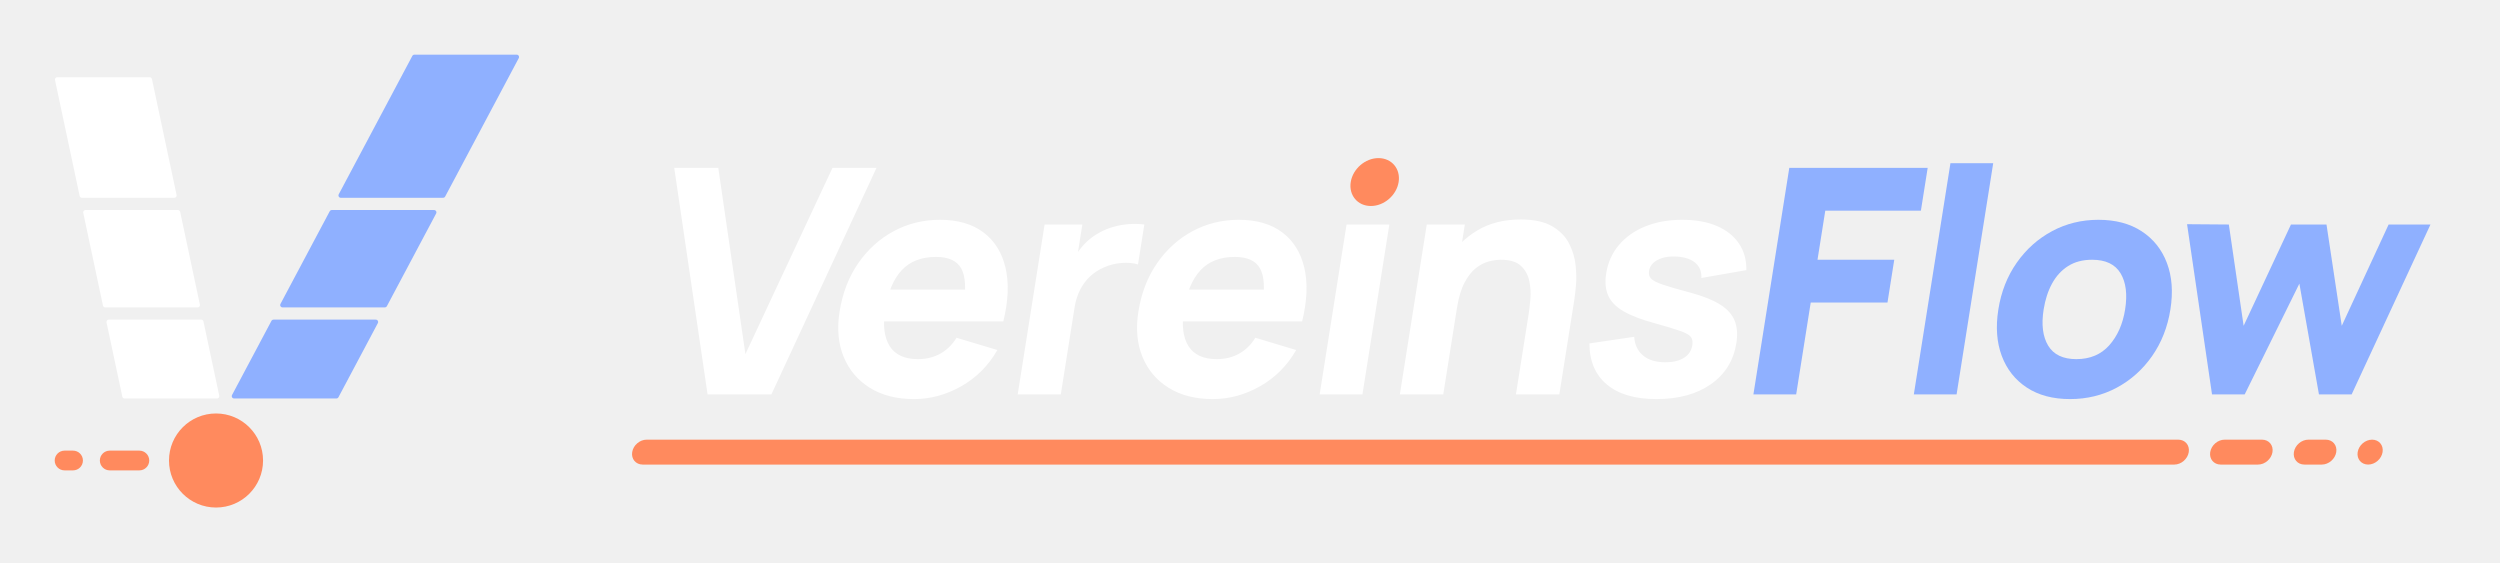
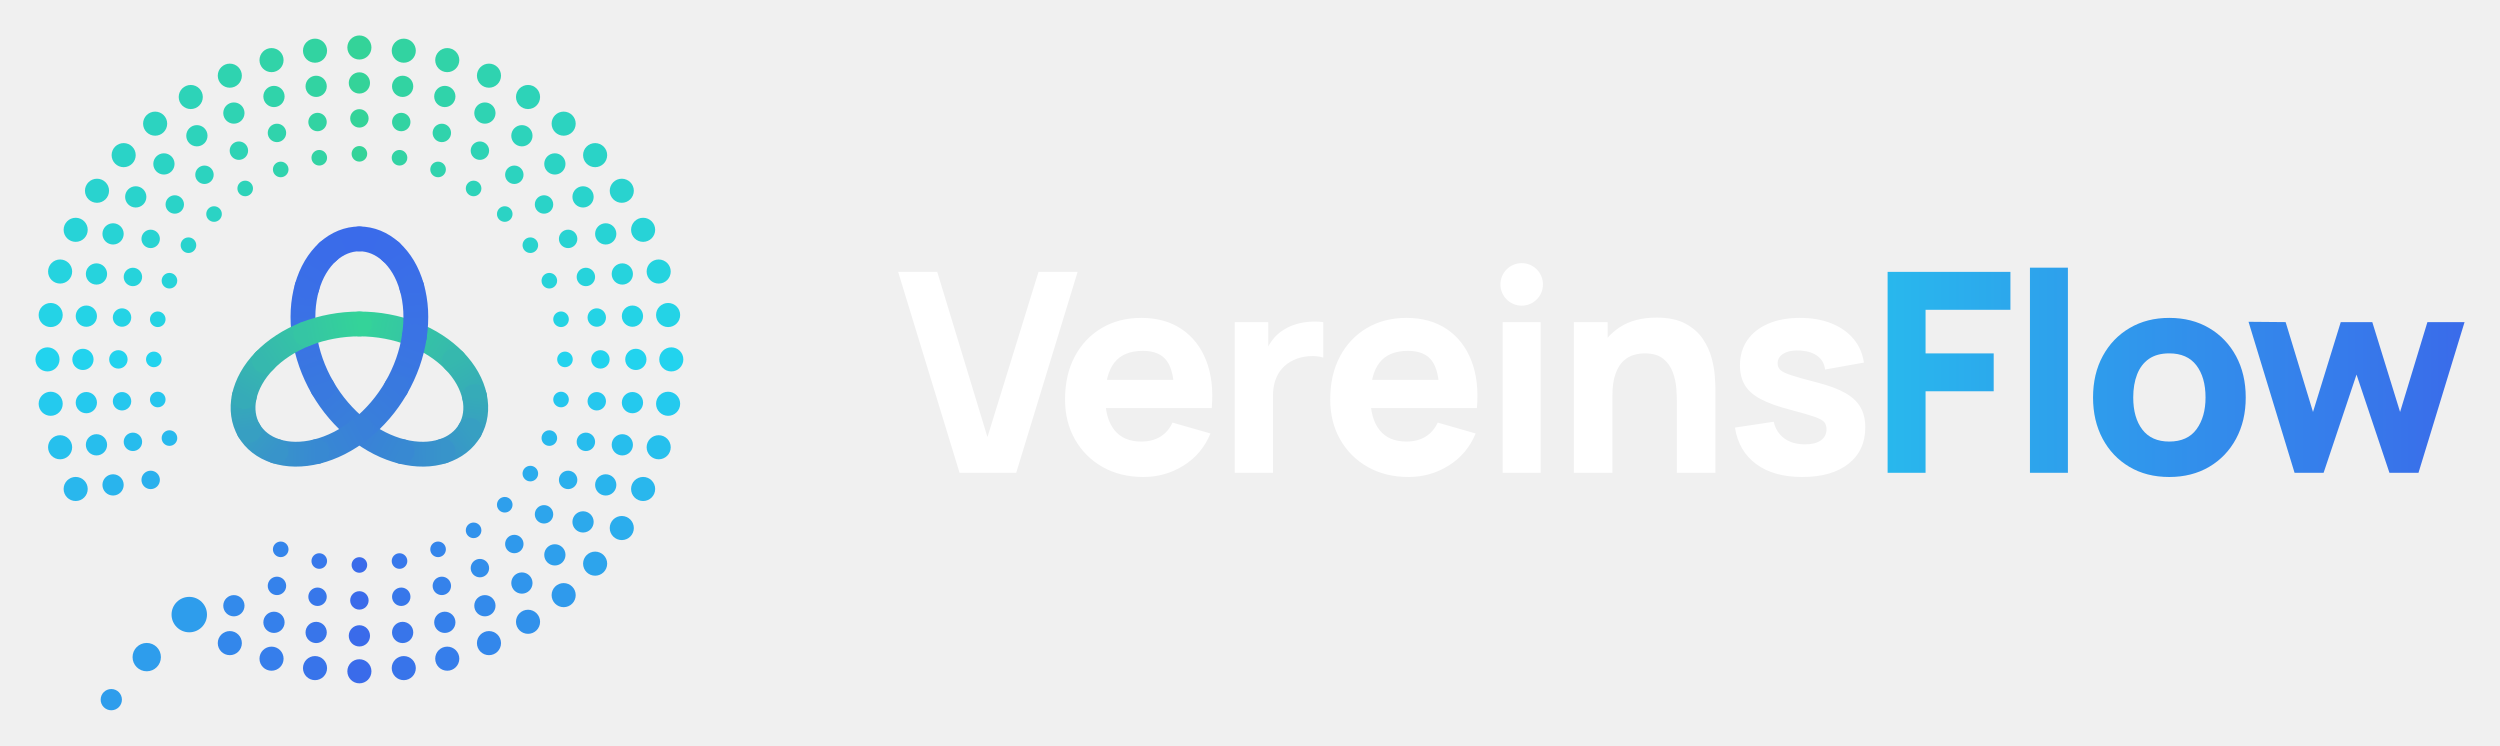
- <svg xmlns="http://www.w3.org/2000/svg" width="1325" height="298" viewBox="-28.8 -28.8 1324.7 297.6" role="img" aria-label="VereinsFlow">
-   <g transform="translate(-40.62 53.08) scale(0.9969)">
-     <rect x="64.93" y="157.22" width="26.25" height="10.50" rx="5.25" fill="#FF8A5E" />
-     <rect x="40.93" y="157.22" width="15.00" height="10.50" rx="5.25" fill="#FF8A5E" />
-     <path d="M42.32 -40.00 L91.40 -40.00 L104.49 21.58 L55.41 21.58 Z" fill="#FFFFFF" stroke="#FFFFFF" stroke-width="2.5" stroke-linejoin="round" />
-     <path d="M57.33 30.58 L106.40 30.58 L116.87 79.84 L67.80 79.84 Z" fill="#FFFFFF" stroke="#FFFFFF" stroke-width="2.5" stroke-linejoin="round" />
-     <path d="M69.71 88.84 L118.78 88.84 L127.16 128.25 L78.09 128.25 Z" fill="#FFFFFF" stroke="#FFFFFF" stroke-width="2.5" stroke-linejoin="round" />
-     <path d="M286.49 -52.00 L232.13 -52.00 L193.00 21.58 L247.37 21.58 Z" fill="#8FB0FF" stroke="#8FB0FF" stroke-width="2.5" stroke-linejoin="round" />
-     <path d="M242.58 30.58 L188.22 30.58 L162.03 79.84 L216.39 79.84 Z" fill="#8FB0FF" stroke="#8FB0FF" stroke-width="2.5" stroke-linejoin="round" />
-     <path d="M211.60 88.84 L157.24 88.84 L136.29 128.25 L190.65 128.25 Z" fill="#8FB0FF" stroke="#8FB0FF" stroke-width="2.5" stroke-linejoin="round" />
-     <circle cx="126.68" cy="162.47" r="25.00" fill="#FF8A5E" />
+ <svg xmlns="http://www.w3.org/2000/svg" width="705.35" height="210.4" viewBox="0 0 705.35 210.4" role="img" aria-label="VereinsFlow">
+   <defs>
+     <linearGradient id="vfhweissk0" gradientUnits="userSpaceOnUse" x1="101.4" y1="91.4" x2="116.51" y2="94.21">
+       <stop offset="0" stop-color="#34D399" />
+       <stop offset="1" stop-color="#35C5A4" />
+     </linearGradient>
+     <linearGradient id="vfhweissk1" gradientUnits="userSpaceOnUse" x1="116.51" y1="94.21" x2="128.18" y2="101.79">
+       <stop offset="0" stop-color="#35C5A4" />
+       <stop offset="1" stop-color="#36B8AE" />
+     </linearGradient>
+     <linearGradient id="vfhweissk2" gradientUnits="userSpaceOnUse" x1="128.18" y1="101.79" x2="133.89" y2="111.89">
+       <stop offset="0" stop-color="#36B8AE" />
+       <stop offset="1" stop-color="#36ABB8" />
+     </linearGradient>
+     <linearGradient id="vfhweissk3" gradientUnits="userSpaceOnUse" x1="133.89" y1="111.89" x2="132.58" y2="121.4">
+       <stop offset="0" stop-color="#36ABB8" />
+       <stop offset="1" stop-color="#379FC2" />
+     </linearGradient>
+     <linearGradient id="vfhweissk4" gradientUnits="userSpaceOnUse" x1="132.58" y1="121.4" x2="124.99" y2="127.29">
+       <stop offset="0" stop-color="#379FC2" />
+       <stop offset="1" stop-color="#3894CA" />
+     </linearGradient>
+     <linearGradient id="vfhweissk5" gradientUnits="userSpaceOnUse" x1="124.99" y1="127.29" x2="113.4" y2="127.4">
+       <stop offset="0" stop-color="#3894CA" />
+       <stop offset="1" stop-color="#3889D2" />
+     </linearGradient>
+     <linearGradient id="vfhweissk6" gradientUnits="userSpaceOnUse" x1="113.4" y1="127.4" x2="100.99" y2="121.08">
+       <stop offset="0" stop-color="#3889D2" />
+       <stop offset="1" stop-color="#3980D9" />
+     </linearGradient>
+     <linearGradient id="vfhweissk7" gradientUnits="userSpaceOnUse" x1="100.99" y1="121.08" x2="91.01" y2="109.4">
+       <stop offset="0" stop-color="#3980D9" />
+       <stop offset="1" stop-color="#3979DF" />
+     </linearGradient>
+     <linearGradient id="vfhweissk8" gradientUnits="userSpaceOnUse" x1="91.01" y1="109.4" x2="85.89" y2="94.91">
+       <stop offset="0" stop-color="#3979DF" />
+       <stop offset="1" stop-color="#3A73E4" />
+     </linearGradient>
+     <linearGradient id="vfhweissk9" gradientUnits="userSpaceOnUse" x1="85.89" y1="94.91" x2="86.62" y2="81.01">
+       <stop offset="0" stop-color="#3A73E4" />
+       <stop offset="1" stop-color="#3A6FE7" />
+     </linearGradient>
+     <linearGradient id="vfhweissk10" gradientUnits="userSpaceOnUse" x1="86.62" y1="81.01" x2="92.51" y2="71.02">
+       <stop offset="0" stop-color="#3A6FE7" />
+       <stop offset="1" stop-color="#3A6CE9" />
+     </linearGradient>
+     <linearGradient id="vfhweissk11" gradientUnits="userSpaceOnUse" x1="92.51" y1="71.02" x2="101.4" y2="67.4">
+       <stop offset="0" stop-color="#3A6CE9" />
+       <stop offset="1" stop-color="#3A6BEA" />
+     </linearGradient>
+     <linearGradient id="vfhweissk12" gradientUnits="userSpaceOnUse" x1="101.4" y1="67.4" x2="110.29" y2="71.02">
+       <stop offset="0" stop-color="#3A6BEA" />
+       <stop offset="1" stop-color="#3A6CE9" />
+     </linearGradient>
+     <linearGradient id="vfhweissk13" gradientUnits="userSpaceOnUse" x1="110.29" y1="71.02" x2="116.18" y2="81.01">
+       <stop offset="0" stop-color="#3A6CE9" />
+       <stop offset="1" stop-color="#3A6FE7" />
+     </linearGradient>
+     <linearGradient id="vfhweissk14" gradientUnits="userSpaceOnUse" x1="116.18" y1="81.01" x2="116.91" y2="94.91">
+       <stop offset="0" stop-color="#3A6FE7" />
+       <stop offset="1" stop-color="#3A73E4" />
+     </linearGradient>
+     <linearGradient id="vfhweissk15" gradientUnits="userSpaceOnUse" x1="116.91" y1="94.91" x2="111.79" y2="109.4">
+       <stop offset="0" stop-color="#3A73E4" />
+       <stop offset="1" stop-color="#3979DF" />
+     </linearGradient>
+     <linearGradient id="vfhweissk16" gradientUnits="userSpaceOnUse" x1="111.79" y1="109.4" x2="101.81" y2="121.08">
+       <stop offset="0" stop-color="#3979DF" />
+       <stop offset="1" stop-color="#3980D9" />
+     </linearGradient>
+     <linearGradient id="vfhweissk17" gradientUnits="userSpaceOnUse" x1="101.81" y1="121.08" x2="89.4" y2="127.4">
+       <stop offset="0" stop-color="#3980D9" />
+       <stop offset="1" stop-color="#3889D2" />
+     </linearGradient>
+     <linearGradient id="vfhweissk18" gradientUnits="userSpaceOnUse" x1="89.4" y1="127.4" x2="77.81" y2="127.29">
+       <stop offset="0" stop-color="#3889D2" />
+       <stop offset="1" stop-color="#3894CA" />
+     </linearGradient>
+     <linearGradient id="vfhweissk19" gradientUnits="userSpaceOnUse" x1="77.81" y1="127.29" x2="70.22" y2="121.4">
+       <stop offset="0" stop-color="#3894CA" />
+       <stop offset="1" stop-color="#379FC2" />
+     </linearGradient>
+     <linearGradient id="vfhweissk20" gradientUnits="userSpaceOnUse" x1="70.22" y1="121.4" x2="68.91" y2="111.89">
+       <stop offset="0" stop-color="#379FC2" />
+       <stop offset="1" stop-color="#36ABB8" />
+     </linearGradient>
+     <linearGradient id="vfhweissk21" gradientUnits="userSpaceOnUse" x1="68.91" y1="111.89" x2="74.62" y2="101.79">
+       <stop offset="0" stop-color="#36ABB8" />
+       <stop offset="1" stop-color="#36B8AE" />
+     </linearGradient>
+     <linearGradient id="vfhweissk22" gradientUnits="userSpaceOnUse" x1="74.62" y1="101.79" x2="86.29" y2="94.21">
+       <stop offset="0" stop-color="#36B8AE" />
+       <stop offset="1" stop-color="#35C5A4" />
+     </linearGradient>
+     <linearGradient id="vfhweissk23" gradientUnits="userSpaceOnUse" x1="86.29" y1="94.21" x2="101.4" y2="91.4">
+       <stop offset="0" stop-color="#35C5A4" />
+       <stop offset="1" stop-color="#34D399" />
+     </linearGradient>
+     <linearGradient id="vfhweissf" gradientUnits="userSpaceOnUse" x1="253.4" y1="0" x2="695.35" y2="0">
+       <stop offset="0" stop-color="#34D399" />
+       <stop offset="0.5" stop-color="#22D3EE" />
+       <stop offset="1" stop-color="#3A6BEA" />
+     </linearGradient>
+   </defs>
+   <circle cx="101.4" cy="13.4" r="3.4" fill="#34D399" />
+   <circle cx="113.92" cy="14.3" r="3.4" fill="#32D3A1" />
+   <circle cx="126.19" cy="16.96" r="3.4" fill="#31D3A8" />
+   <circle cx="137.96" cy="21.35" r="3.4" fill="#2FD3B0" />
+   <circle cx="148.98" cy="27.37" r="3.4" fill="#2DD3B8" />
+   <circle cx="159.03" cy="34.89" r="3.4" fill="#2CD3C0" />
+   <circle cx="167.91" cy="43.77" r="3.4" fill="#2AD3C7" />
+   <circle cx="175.43" cy="53.82" r="3.4" fill="#29D3CF" />
+   <circle cx="181.45" cy="64.84" r="3.4" fill="#27D3D7" />
+   <circle cx="185.84" cy="76.61" r="3.4" fill="#25D3DF" />
+   <circle cx="188.5" cy="88.88" r="3.4" fill="#24D3E6" />
+   <circle cx="189.4" cy="101.4" r="3.4" fill="#22D3EE" />
+   <circle cx="188.5" cy="113.92" r="3.4" fill="#24CAEE" />
+   <circle cx="185.84" cy="126.19" r="3.4" fill="#26C0ED" />
+   <circle cx="181.45" cy="137.96" r="3.4" fill="#29B7ED" />
+   <circle cx="175.43" cy="148.98" r="3.4" fill="#2BADED" />
+   <circle cx="167.91" cy="159.03" r="3.4" fill="#2DA4EC" />
+   <circle cx="159.03" cy="167.91" r="3.4" fill="#2F9AEC" />
+   <circle cx="148.98" cy="175.43" r="3.4" fill="#3191EB" />
+   <circle cx="137.96" cy="181.45" r="3.4" fill="#3387EB" />
+   <circle cx="126.19" cy="185.84" r="3.4" fill="#367EEB" />
+   <circle cx="113.92" cy="188.5" r="3.4" fill="#3874EA" />
+   <circle cx="101.4" cy="189.4" r="3.4" fill="#3A6BEA" />
+   <circle cx="88.88" cy="188.5" r="3.4" fill="#3874EA" />
+   <circle cx="76.61" cy="185.84" r="3.4" fill="#367EEB" />
+   <circle cx="64.84" cy="181.45" r="3.4" fill="#3387EB" />
+   <circle cx="21.35" cy="137.96" r="3.4" fill="#29B7ED" />
+   <circle cx="16.96" cy="126.19" r="3.4" fill="#26C0ED" />
+   <circle cx="14.3" cy="113.92" r="3.4" fill="#24CAEE" />
+   <circle cx="13.4" cy="101.4" r="3.4" fill="#22D3EE" />
+   <circle cx="14.3" cy="88.88" r="3.4" fill="#24D3E6" />
+   <circle cx="16.96" cy="76.61" r="3.4" fill="#25D3DF" />
+   <circle cx="21.35" cy="64.84" r="3.4" fill="#27D3D7" />
+   <circle cx="27.37" cy="53.82" r="3.4" fill="#29D3CF" />
+   <circle cx="34.89" cy="43.77" r="3.4" fill="#2AD3C7" />
+   <circle cx="43.77" cy="34.89" r="3.4" fill="#2CD3C0" />
+   <circle cx="53.82" cy="27.37" r="3.4" fill="#2DD3B8" />
+   <circle cx="64.84" cy="21.35" r="3.4" fill="#2FD3B0" />
+   <circle cx="76.61" cy="16.96" r="3.4" fill="#31D3A8" />
+   <circle cx="88.88" cy="14.3" r="3.4" fill="#32D3A1" />
+   <circle cx="101.4" cy="23.4" r="3" fill="#34D399" />
+   <circle cx="113.6" cy="24.36" r="3" fill="#32D3A2" />
+   <circle cx="125.5" cy="27.22" r="3" fill="#30D3AA" />
+   <circle cx="136.81" cy="31.9" r="3" fill="#2FD3B3" />
+   <circle cx="147.25" cy="38.3" r="3" fill="#2DD3BB" />
+   <circle cx="156.55" cy="46.25" r="3" fill="#2BD3C4" />
+   <circle cx="164.5" cy="55.55" r="3" fill="#29D3CC" />
+   <circle cx="170.9" cy="65.99" r="3" fill="#27D3D5" />
+   <circle cx="175.58" cy="77.3" r="3" fill="#26D3DD" />
+   <circle cx="178.44" cy="89.2" r="3" fill="#24D3E6" />
+   <circle cx="179.4" cy="101.4" r="3" fill="#22D3EE" />
+   <circle cx="178.44" cy="113.6" r="3" fill="#24C9EE" />
+   <circle cx="175.58" cy="125.5" r="3" fill="#27BEED" />
+   <circle cx="170.9" cy="136.81" r="3" fill="#29B4ED" />
+   <circle cx="164.5" cy="147.25" r="3" fill="#2CA9EC" />
+   <circle cx="156.55" cy="156.55" r="3" fill="#2E9FEC" />
+   <circle cx="147.25" cy="164.5" r="3" fill="#3095EC" />
+   <circle cx="136.81" cy="170.9" r="3" fill="#338AEB" />
+   <circle cx="125.5" cy="175.58" r="3" fill="#3580EB" />
+   <circle cx="113.6" cy="178.44" r="3" fill="#3875EA" />
+   <circle cx="101.4" cy="179.4" r="3" fill="#3A6BEA" />
+   <circle cx="89.2" cy="178.44" r="3" fill="#3875EA" />
+   <circle cx="77.3" cy="175.58" r="3" fill="#3580EB" />
+   <circle cx="65.99" cy="170.9" r="3" fill="#338AEB" />
+   <circle cx="31.9" cy="136.81" r="3" fill="#29B4ED" />
+   <circle cx="27.22" cy="125.5" r="3" fill="#27BEED" />
+   <circle cx="24.36" cy="113.6" r="3" fill="#24C9EE" />
+   <circle cx="23.4" cy="101.4" r="3" fill="#22D3EE" />
+   <circle cx="24.36" cy="89.2" r="3" fill="#24D3E6" />
+   <circle cx="27.22" cy="77.3" r="3" fill="#26D3DD" />
+   <circle cx="31.9" cy="65.99" r="3" fill="#27D3D5" />
+   <circle cx="38.3" cy="55.55" r="3" fill="#29D3CC" />
+   <circle cx="46.25" cy="46.25" r="3" fill="#2BD3C4" />
+   <circle cx="55.55" cy="38.3" r="3" fill="#2DD3BB" />
+   <circle cx="65.99" cy="31.9" r="3" fill="#2FD3B3" />
+   <circle cx="77.3" cy="27.22" r="3" fill="#30D3AA" />
+   <circle cx="89.2" cy="24.36" r="3" fill="#32D3A2" />
+   <circle cx="101.4" cy="33.4" r="2.6" fill="#34D399" />
+   <circle cx="113.21" cy="34.43" r="2.6" fill="#32D3A2" />
+   <circle cx="124.66" cy="37.5" r="2.6" fill="#30D3AC" />
+   <circle cx="135.4" cy="42.51" r="2.6" fill="#2ED3B5" />
+   <circle cx="145.11" cy="49.31" r="2.6" fill="#2CD3BF" />
+   <circle cx="153.49" cy="57.69" r="2.6" fill="#2AD3C8" />
+   <circle cx="160.29" cy="67.4" r="2.6" fill="#28D3D2" />
+   <circle cx="165.3" cy="78.14" r="2.6" fill="#26D3DB" />
+   <circle cx="168.37" cy="89.59" r="2.6" fill="#24D3E5" />
+   <circle cx="169.4" cy="101.4" r="2.6" fill="#22D3EE" />
+   <circle cx="168.37" cy="113.21" r="2.6" fill="#25C7EE" />
+   <circle cx="165.3" cy="124.66" r="2.6" fill="#27BCED" />
+   <circle cx="160.29" cy="135.4" r="2.6" fill="#2AB0ED" />
+   <circle cx="153.49" cy="145.11" r="2.6" fill="#2DA5EC" />
+   <circle cx="145.11" cy="153.49" r="2.6" fill="#2F99EC" />
+   <circle cx="135.4" cy="160.29" r="2.6" fill="#328EEB" />
+   <circle cx="124.66" cy="165.3" r="2.6" fill="#3582EB" />
+   <circle cx="113.21" cy="168.37" r="2.6" fill="#3777EA" />
+   <circle cx="101.4" cy="169.4" r="2.6" fill="#3A6BEA" />
+   <circle cx="89.59" cy="168.37" r="2.6" fill="#3777EA" />
+   <circle cx="78.14" cy="165.3" r="2.6" fill="#3582EB" />
+   <circle cx="42.51" cy="135.4" r="2.6" fill="#2AB0ED" />
+   <circle cx="37.5" cy="124.66" r="2.6" fill="#27BCED" />
+   <circle cx="34.43" cy="113.21" r="2.6" fill="#25C7EE" />
+   <circle cx="33.4" cy="101.4" r="2.6" fill="#22D3EE" />
+   <circle cx="34.43" cy="89.59" r="2.6" fill="#24D3E5" />
+   <circle cx="37.5" cy="78.14" r="2.6" fill="#26D3DB" />
+   <circle cx="42.51" cy="67.4" r="2.6" fill="#28D3D2" />
+   <circle cx="49.31" cy="57.69" r="2.6" fill="#2AD3C8" />
+   <circle cx="57.69" cy="49.31" r="2.6" fill="#2CD3BF" />
+   <circle cx="67.4" cy="42.51" r="2.6" fill="#2ED3B5" />
+   <circle cx="78.14" cy="37.5" r="2.6" fill="#30D3AC" />
+   <circle cx="89.59" cy="34.43" r="2.6" fill="#32D3A2" />
+   <circle cx="101.4" cy="43.4" r="2.2" fill="#34D399" />
+   <circle cx="112.72" cy="44.51" r="2.2" fill="#32D3A4" />
+   <circle cx="123.6" cy="47.81" r="2.2" fill="#30D3AE" />
+   <circle cx="133.62" cy="53.17" r="2.2" fill="#2DD3B9" />
+   <circle cx="142.41" cy="60.39" r="2.2" fill="#2BD3C4" />
+   <circle cx="149.63" cy="69.18" r="2.2" fill="#29D3CE" />
+   <circle cx="154.99" cy="79.2" r="2.2" fill="#27D3D9" />
+   <circle cx="158.29" cy="90.08" r="2.2" fill="#24D3E3" />
+   <circle cx="159.4" cy="101.4" r="2.2" fill="#22D3EE" />
+   <circle cx="158.29" cy="112.72" r="2.2" fill="#25C6EE" />
+   <circle cx="154.99" cy="123.6" r="2.2" fill="#28B9ED" />
+   <circle cx="149.63" cy="133.62" r="2.2" fill="#2BACED" />
+   <circle cx="142.41" cy="142.41" r="2.2" fill="#2E9FEC" />
+   <circle cx="133.62" cy="149.63" r="2.2" fill="#3192EC" />
+   <circle cx="123.6" cy="154.99" r="2.2" fill="#3485EB" />
+   <circle cx="112.72" cy="158.29" r="2.2" fill="#3778EB" />
+   <circle cx="101.4" cy="159.4" r="2.2" fill="#3A6BEA" />
+   <circle cx="90.08" cy="158.29" r="2.2" fill="#3778EB" />
+   <circle cx="79.2" cy="154.99" r="2.2" fill="#3485EB" />
+   <circle cx="47.81" cy="123.6" r="2.2" fill="#28B9ED" />
+   <circle cx="44.51" cy="112.72" r="2.2" fill="#25C6EE" />
+   <circle cx="43.4" cy="101.4" r="2.2" fill="#22D3EE" />
+   <circle cx="44.51" cy="90.08" r="2.2" fill="#24D3E3" />
+   <circle cx="47.81" cy="79.2" r="2.2" fill="#27D3D9" />
+   <circle cx="53.17" cy="69.18" r="2.2" fill="#29D3CE" />
+   <circle cx="60.39" cy="60.39" r="2.2" fill="#2BD3C4" />
+   <circle cx="69.18" cy="53.17" r="2.2" fill="#2DD3B9" />
+   <circle cx="79.2" cy="47.81" r="2.2" fill="#30D3AE" />
+   <circle cx="90.08" cy="44.51" r="2.2" fill="#32D3A4" />
+   <circle cx="53.4" cy="173.4" r="5" fill="#2E9DEC" />
+   <circle cx="41.4" cy="185.4" r="4" fill="#2E9DEC" />
+   <circle cx="31.4" cy="197.4" r="3" fill="#2E9DEC" />
+   <g fill="none" stroke-width="7" stroke-linecap="round" stroke-linejoin="round">
+     <path d="M101.4 91.4C104.02 91.4 106.64 91.64 109.18 92.12C111.72 92.59 114.19 93.29 116.51 94.21" stroke="url(#vfhweissk0)" />
+     <path d="M116.51 94.21C118.83 95.12 121 96.24 122.96 97.52C124.93 98.8 126.68 100.24 128.18 101.79" stroke="url(#vfhweissk1)" />
+     <path d="M128.18 101.79C129.69 103.34 130.93 105 131.89 106.71C132.84 108.41 133.52 110.16 133.89 111.89" stroke="url(#vfhweissk2)" />
+     <path d="M133.89 111.89C134.26 113.61 134.33 115.31 134.1 116.92C133.88 118.52 133.36 120.04 132.58 121.4" stroke="url(#vfhweissk3)" />
+     <path d="M132.58 121.4C131.79 122.76 130.74 123.97 129.46 124.96C128.18 125.96 126.67 126.75 124.99 127.29" stroke="url(#vfhweissk4)" />
+     <path d="M124.99 127.29C123.31 127.83 121.46 128.13 119.51 128.15C117.55 128.17 115.49 127.92 113.4 127.4" stroke="url(#vfhweissk5)" />
+     <path d="M113.4 127.4C111.31 126.88 109.18 126.08 107.09 125.02C104.99 123.95 102.94 122.63 100.99 121.08" stroke="url(#vfhweissk6)" />
+     <path d="M100.99 121.08C99.04 119.53 97.2 117.74 95.52 115.78C93.83 113.81 92.32 111.67 91.01 109.4" stroke="url(#vfhweissk7)" />
+     <path d="M91.01 109.4C89.7 107.13 88.6 104.74 87.74 102.31C86.88 99.87 86.26 97.38 85.89 94.91" stroke="url(#vfhweissk8)" />
+     <path d="M85.89 94.91C85.52 92.45 85.4 90.01 85.52 87.67C85.65 85.33 86.02 83.08 86.62 81.01" stroke="url(#vfhweissk9)" />
+     <path d="M86.62 81.01C87.21 78.93 88.02 77.02 89.02 75.34C90.02 73.66 91.2 72.21 92.51 71.02" stroke="url(#vfhweissk10)" />
+     <path d="M92.51 71.02C93.81 69.84 95.25 68.93 96.75 68.32C98.26 67.71 99.83 67.4 101.4 67.4" stroke="url(#vfhweissk11)" />
+     <path d="M101.4 67.4C102.97 67.4 104.54 67.71 106.05 68.32C107.55 68.93 108.99 69.84 110.29 71.02" stroke="url(#vfhweissk12)" />
+     <path d="M110.29 71.02C111.6 72.21 112.78 73.66 113.78 75.34C114.78 77.02 115.59 78.93 116.18 81.01" stroke="url(#vfhweissk13)" />
+     <path d="M116.18 81.01C116.78 83.08 117.15 85.33 117.28 87.67C117.4 90.01 117.28 92.45 116.91 94.91" stroke="url(#vfhweissk14)" />
+     <path d="M116.91 94.91C116.54 97.38 115.92 99.87 115.06 102.31C114.2 104.74 113.1 107.13 111.79 109.4" stroke="url(#vfhweissk15)" />
+     <path d="M111.79 109.4C110.48 111.67 108.97 113.81 107.28 115.78C105.6 117.74 103.76 119.53 101.81 121.08" stroke="url(#vfhweissk16)" />
+     <path d="M101.81 121.08C99.86 122.63 97.81 123.95 95.71 125.02C93.62 126.08 91.49 126.88 89.4 127.4" stroke="url(#vfhweissk17)" />
+     <path d="M89.4 127.4C87.31 127.92 85.25 128.17 83.29 128.15C81.34 128.13 79.49 127.83 77.81 127.29" stroke="url(#vfhweissk18)" />
+     <path d="M77.81 127.29C76.13 126.75 74.62 125.96 73.34 124.96C72.06 123.97 71.01 122.76 70.22 121.4" stroke="url(#vfhweissk19)" />
+     <path d="M70.22 121.4C69.44 120.04 68.92 118.52 68.7 116.92C68.47 115.31 68.54 113.61 68.91 111.89" stroke="url(#vfhweissk20)" />
+     <path d="M68.91 111.89C69.28 110.16 69.96 108.41 70.91 106.71C71.87 105 73.11 103.34 74.62 101.79" stroke="url(#vfhweissk21)" />
+     <path d="M74.62 101.79C76.12 100.24 77.87 98.8 79.84 97.52C81.8 96.24 83.97 95.12 86.29 94.21" stroke="url(#vfhweissk22)" />
+     <path d="M86.29 94.21C88.61 93.29 91.08 92.59 93.62 92.12C96.16 91.64 98.78 91.4 101.4 91.4" stroke="url(#vfhweissk23)" />
  </g>
-   <g transform="translate(308.63 180.00)">
-     <g transform="skewX(-9)">
-       <path d="M37.5 0 0.83 -120H24.17L54.17 -21.33L84.67 -120H108L71.33 0ZM147.33 2.5Q133.5 2.5 122.96 -3.46Q112.42 -9.42 106.46 -19.88Q100.5 -30.33 100.5 -43.83Q100.5 -58.58 106.33 -69.5Q112.17 -80.42 122.42 -86.46Q132.67 -92.5 146 -92.5Q160.17 -92.5 170.08 -85.83Q180 -79.17 184.75 -67.08Q189.5 -55 188.08 -38.67H165.67V-47Q165.67 -60.75 161.29 -66.79Q156.92 -72.83 147 -72.83Q135.42 -72.83 129.96 -65.79Q124.5 -58.75 124.5 -45Q124.5 -32.42 129.96 -25.54Q135.42 -18.67 146 -18.67Q152.67 -18.67 157.42 -21.58Q162.17 -24.5 164.67 -30L187.33 -23.5Q182.25 -11.17 171.29 -4.33Q160.33 2.5 147.33 2.5ZM117.5 -38.67V-55.5H177.17V-38.67ZM201.83 0V-90H221.83V-68L219.67 -70.83Q221.42 -75.5 224.33 -79.33Q227.25 -83.17 231.5 -85.67Q234.75 -87.67 238.58 -88.79Q242.42 -89.92 246.5 -90.21Q250.58 -90.5 254.67 -90V-68.83Q250.92 -70 245.96 -69.63Q241 -69.25 237 -67.33Q233 -65.5 230.25 -62.46Q227.5 -59.42 226.08 -55.29Q224.67 -51.17 224.67 -46V0ZM305.67 2.5Q291.83 2.5 281.29 -3.46Q270.75 -9.42 264.79 -19.88Q258.83 -30.33 258.83 -43.83Q258.83 -58.58 264.67 -69.5Q270.5 -80.42 280.75 -86.46Q291 -92.5 304.33 -92.5Q318.5 -92.5 328.42 -85.83Q338.33 -79.17 343.08 -67.08Q347.83 -55 346.42 -38.67H324V-47Q324 -60.75 319.62 -66.79Q315.25 -72.83 305.33 -72.83Q293.75 -72.83 288.29 -65.79Q282.83 -58.75 282.83 -45Q282.83 -32.42 288.29 -25.54Q293.75 -18.67 304.33 -18.67Q311 -18.67 315.75 -21.58Q320.5 -24.5 323 -30L345.67 -23.5Q340.58 -11.17 329.62 -4.33Q318.67 2.5 305.67 2.5ZM275.83 -38.67V-55.5H335.5V-38.67ZM361.83 0V-90H384.5V0ZM465.83 0V-42.5Q465.83 -45.58 465.5 -50.38Q465.17 -55.17 463.42 -60Q461.67 -64.83 457.71 -68.08Q453.75 -71.33 446.5 -71.33Q443.58 -71.33 440.25 -70.42Q436.92 -69.5 434 -66.88Q431.08 -64.25 429.21 -59.17Q427.33 -54.08 427.33 -45.67L414.33 -51.83Q414.33 -62.5 418.67 -71.83Q423 -81.17 431.71 -86.92Q440.42 -92.67 453.67 -92.67Q464.25 -92.67 470.92 -89.08Q477.58 -85.5 481.29 -80Q485 -74.5 486.58 -68.54Q488.17 -62.58 488.5 -57.67Q488.83 -52.75 488.83 -50.5V0ZM404.33 0V-90H424.5V-60.17H427.33V0ZM540.67 2.5Q523.67 2.5 513.21 -5.21Q502.75 -12.92 500.5 -27L523.67 -30.5Q525.08 -24.17 529.96 -20.58Q534.83 -17 542.33 -17Q548.5 -17 551.83 -19.38Q555.17 -21.75 555.17 -26Q555.17 -28.67 553.83 -30.29Q552.5 -31.92 547.88 -33.5Q543.25 -35.08 533.5 -37.67Q522.5 -40.5 515.92 -44Q509.33 -47.5 506.42 -52.38Q503.5 -57.25 503.5 -64.17Q503.5 -72.83 507.92 -79.21Q512.33 -85.58 520.38 -89.04Q528.42 -92.5 539.33 -92.5Q549.92 -92.5 558.08 -89.25Q566.25 -86 571.29 -80Q576.33 -74 577.5 -65.83L554.33 -61.67Q553.75 -66.67 550 -69.58Q546.25 -72.5 539.83 -73Q533.58 -73.42 529.79 -71.33Q526 -69.25 526 -65.33Q526 -63 527.62 -61.42Q529.25 -59.83 534.38 -58.17Q539.5 -56.5 550 -53.83Q560.25 -51.17 566.46 -47.62Q572.67 -44.08 575.5 -39.12Q578.33 -34.17 578.33 -27.17Q578.33 -13.33 568.33 -5.42Q558.33 2.5 540.67 2.5Z" fill="#FFFFFF" />
-       <path d="M11.67 0V-120H85V-97.33H34.33V-71.33H75V-48.67H34.33V0ZM96.67 0V-122.5H119.33V0ZM179.83 2.5Q166.25 2.5 156 -3.58Q145.75 -9.67 140.04 -20.38Q134.33 -31.08 134.33 -45Q134.33 -59.08 140.17 -69.79Q146 -80.5 156.25 -86.5Q166.5 -92.5 179.83 -92.5Q193.42 -92.5 203.71 -86.42Q214 -80.33 219.75 -69.62Q225.5 -58.92 225.5 -45Q225.5 -31 219.71 -20.29Q213.92 -9.58 203.63 -3.54Q193.33 2.5 179.83 2.5ZM179.83 -18.67Q190.75 -18.67 196.13 -26.04Q201.5 -33.42 201.5 -45Q201.5 -57 196.04 -64.17Q190.58 -71.33 179.83 -71.33Q172.42 -71.33 167.67 -68Q162.92 -64.67 160.63 -58.75Q158.33 -52.83 158.33 -45Q158.33 -32.92 163.79 -25.79Q169.25 -18.67 179.83 -18.67ZM254.67 0 227.17 -90.17 249.33 -90 265.67 -36.33 282.25 -90H301.08L317.67 -36.33L334 -90H356.17L328.67 0H311.33L291.67 -58.67L272 0Z" transform="translate(580.00 0)" fill="#8FB0FF" />
-       <circle cx="373.17" cy="-112.50" r="12.69" fill="#FF8A5E" />
-       <rect x="2.40" y="24.00" width="824.80" height="13.20" rx="6.60" fill="#FF8A5E" />
-       <rect x="838.56" y="24.00" width="33.00" height="13.20" rx="6.60" fill="#FF8A5E" />
-       <rect x="882.91" y="24.00" width="22.44" height="13.20" rx="6.60" fill="#FF8A5E" />
-       <rect x="916.70" y="24.00" width="13.20" height="13.20" rx="6.60" fill="#FF8A5E" />
-     </g>
-   </g>
+   <path d="M270.73 133.4 253.4 76.7H264.43L278.6 123.32L293.01 76.7H304.04L286.71 133.4ZM322.62 134.58Q316.09 134.58 311.11 131.77Q306.13 128.95 303.31 124.01Q300.49 119.07 300.49 112.69Q300.49 105.72 303.25 100.56Q306.01 95.4 310.85 92.55Q315.69 89.69 321.99 89.69Q328.69 89.69 333.37 92.85Q338.06 95.99 340.3 101.7Q342.55 107.41 341.88 115.13H331.29V111.19Q331.29 104.7 329.22 101.84Q327.15 98.99 322.47 98.99Q316.99 98.99 314.41 102.31Q311.83 105.64 311.83 112.14Q311.83 118.08 314.41 121.33Q316.99 124.58 321.99 124.58Q325.14 124.58 327.39 123.2Q329.63 121.82 330.81 119.23L341.52 122.3Q339.12 128.12 333.94 131.35Q328.76 134.58 322.62 134.58ZM308.53 115.13V107.18H336.72V115.13ZM348.37 133.4V90.88H357.82V101.27L356.8 99.93Q357.63 97.73 359 95.92Q360.38 94.1 362.39 92.92Q363.93 91.98 365.74 91.45Q367.55 90.91 369.48 90.78Q371.41 90.64 373.34 90.88V100.88Q371.57 100.33 369.22 100.5Q366.88 100.68 364.99 101.59Q363.1 102.45 361.8 103.89Q360.5 105.32 359.83 107.28Q359.16 109.22 359.16 111.67V133.4ZM397.44 134.58Q390.9 134.58 385.92 131.77Q380.94 128.95 378.12 124.01Q375.31 119.07 375.31 112.69Q375.31 105.72 378.06 100.56Q380.82 95.4 385.66 92.55Q390.51 89.69 396.8 89.69Q403.5 89.69 408.19 92.85Q412.87 95.99 415.11 101.7Q417.36 107.41 416.69 115.13H406.1V111.19Q406.1 104.7 404.03 101.84Q401.96 98.99 397.28 98.99Q391.8 98.99 389.22 102.31Q386.65 105.64 386.65 112.14Q386.65 118.08 389.22 121.33Q391.8 124.58 396.8 124.58Q399.96 124.58 402.2 123.2Q404.44 121.82 405.63 119.23L416.34 122.3Q413.93 128.12 408.75 131.35Q403.58 134.58 397.44 134.58ZM383.34 115.13V107.18H411.53V115.13ZM423.97 133.4V90.88H434.68V133.4ZM473.11 133.4V113.32Q473.11 111.86 472.96 109.6Q472.8 107.33 471.97 105.05Q471.15 102.77 469.28 101.23Q467.4 99.7 463.98 99.7Q462.6 99.7 461.03 100.13Q459.45 100.56 458.07 101.8Q456.69 103.04 455.81 105.44Q454.92 107.85 454.92 111.82L448.78 108.91Q448.78 103.87 450.83 99.46Q452.88 95.05 456.99 92.33Q461.11 89.61 467.37 89.61Q472.37 89.61 475.52 91.31Q478.66 93 480.42 95.6Q482.17 98.2 482.92 101.01Q483.67 103.83 483.82 106.15Q483.98 108.48 483.98 109.54V133.4ZM444.05 133.4V90.88H453.58V104.97H454.92V133.4ZM508.47 134.58Q500.44 134.58 495.5 130.94Q490.56 127.3 489.49 120.64L500.44 118.99Q501.11 121.98 503.41 123.68Q505.72 125.37 509.26 125.37Q512.17 125.37 513.75 124.24Q515.33 123.12 515.33 121.12Q515.33 119.85 514.69 119.09Q514.06 118.32 511.88 117.57Q509.69 116.82 505.09 115.6Q499.89 114.26 496.78 112.61Q493.67 110.96 492.29 108.65Q490.91 106.35 490.91 103.08Q490.91 98.99 493 95.97Q495.08 92.96 498.89 91.33Q502.69 89.69 507.84 89.69Q512.85 89.69 516.7 91.23Q520.56 92.77 522.94 95.6Q525.32 98.44 525.88 102.3L514.93 104.26Q514.65 101.9 512.88 100.52Q511.11 99.14 508.08 98.91Q505.12 98.71 503.33 99.7Q501.54 100.68 501.54 102.53Q501.54 103.63 502.31 104.38Q503.08 105.13 505.5 105.91Q507.92 106.7 512.88 107.97Q517.73 109.22 520.66 110.9Q523.59 112.57 524.93 114.92Q526.27 117.25 526.27 120.56Q526.27 127.1 521.54 130.84Q516.82 134.58 508.47 134.58Z" fill="#FFFFFF" />
+   <circle cx="429.33" cy="80.24" r="6" fill="#FFFFFF" />
+   <path d="M532.57 133.4V76.7H567.22V87.41H543.28V99.7H562.5V110.4H543.28V133.4ZM572.73 133.4V75.52H583.44V133.4ZM612.03 134.58Q605.61 134.58 600.77 131.71Q595.92 128.83 593.23 123.77Q590.53 118.71 590.53 112.14Q590.53 105.48 593.29 100.42Q596.04 95.36 600.89 92.53Q605.73 89.69 612.03 89.69Q618.45 89.69 623.31 92.57Q628.17 95.44 630.89 100.5Q633.61 105.56 633.61 112.14Q633.61 118.75 630.87 123.81Q628.14 128.87 623.27 131.73Q618.41 134.58 612.03 134.58ZM612.03 124.58Q617.19 124.58 619.73 121.1Q622.27 117.61 622.27 112.14Q622.27 106.47 619.69 103.08Q617.11 99.7 612.03 99.7Q608.53 99.7 606.28 101.27Q604.04 102.84 602.96 105.64Q601.87 108.44 601.87 112.14Q601.87 117.85 604.45 121.21Q607.03 124.58 612.03 124.58ZM647.39 133.4 634.4 90.79 644.87 90.88 652.59 116.23 660.42 90.88H669.32L677.16 116.23L684.87 90.88H695.35L682.35 133.4H674.16L664.87 105.68L655.58 133.4Z" fill="url(#vfhweissf)" />
</svg>
